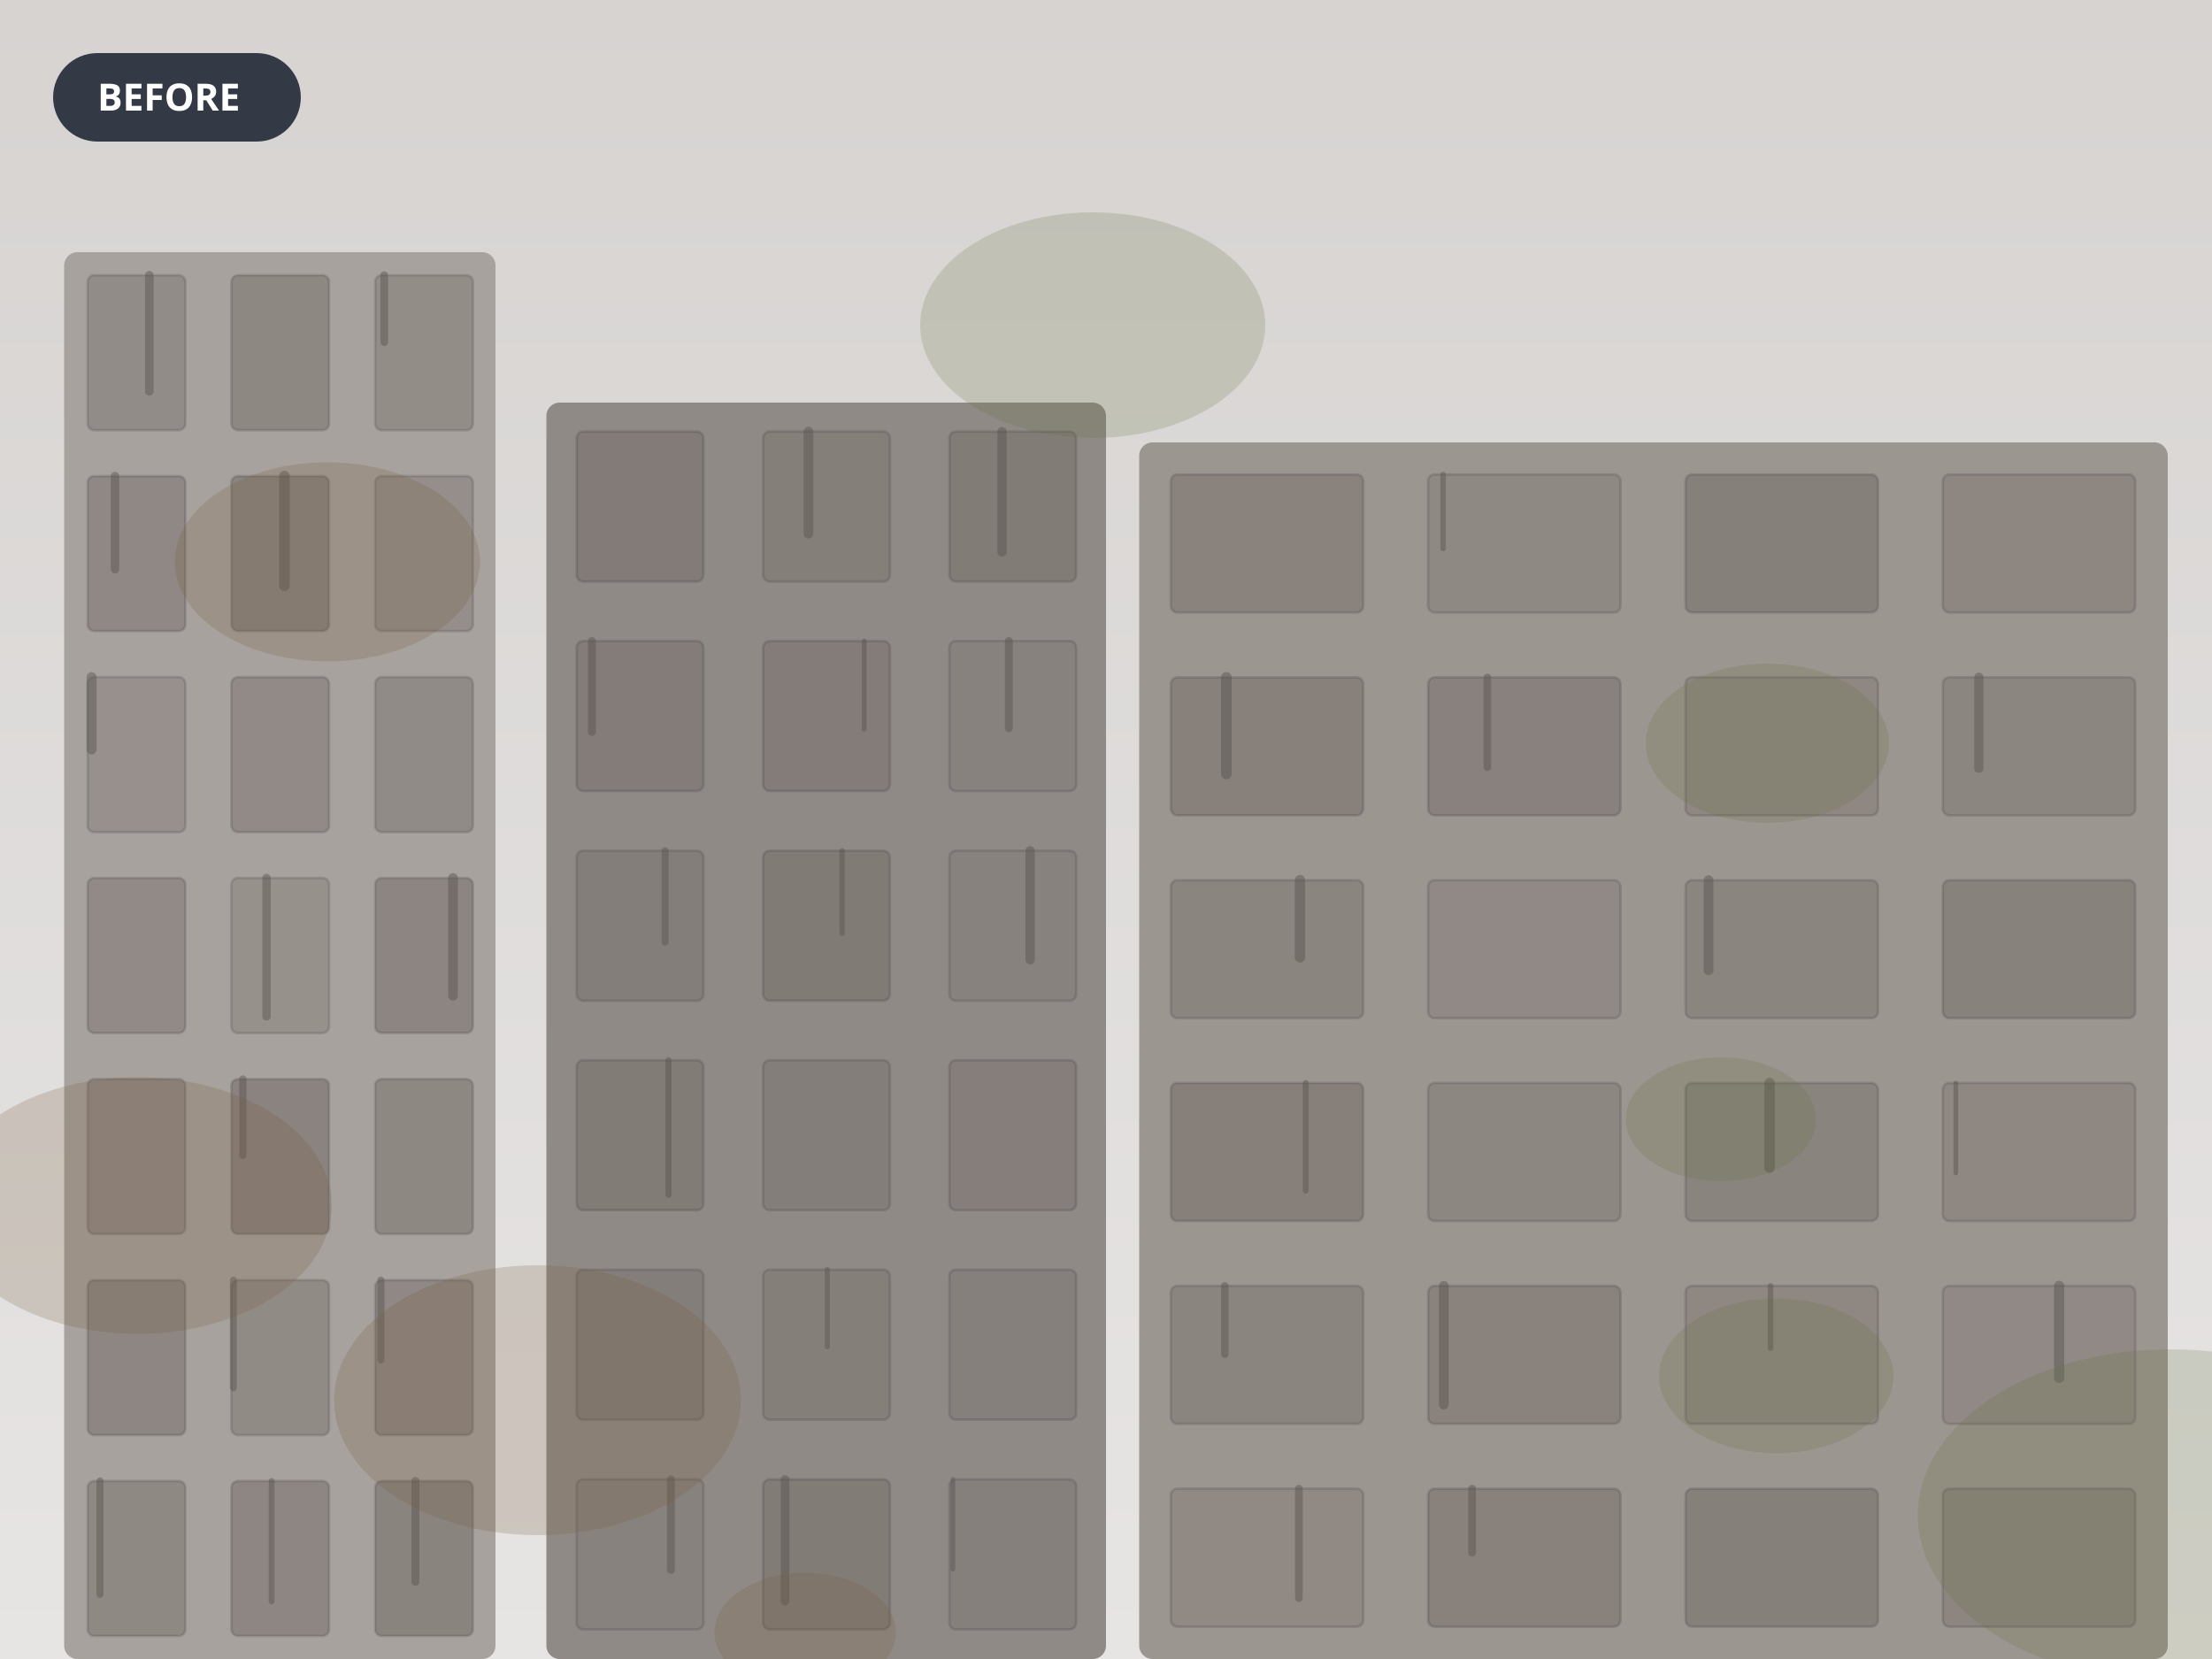
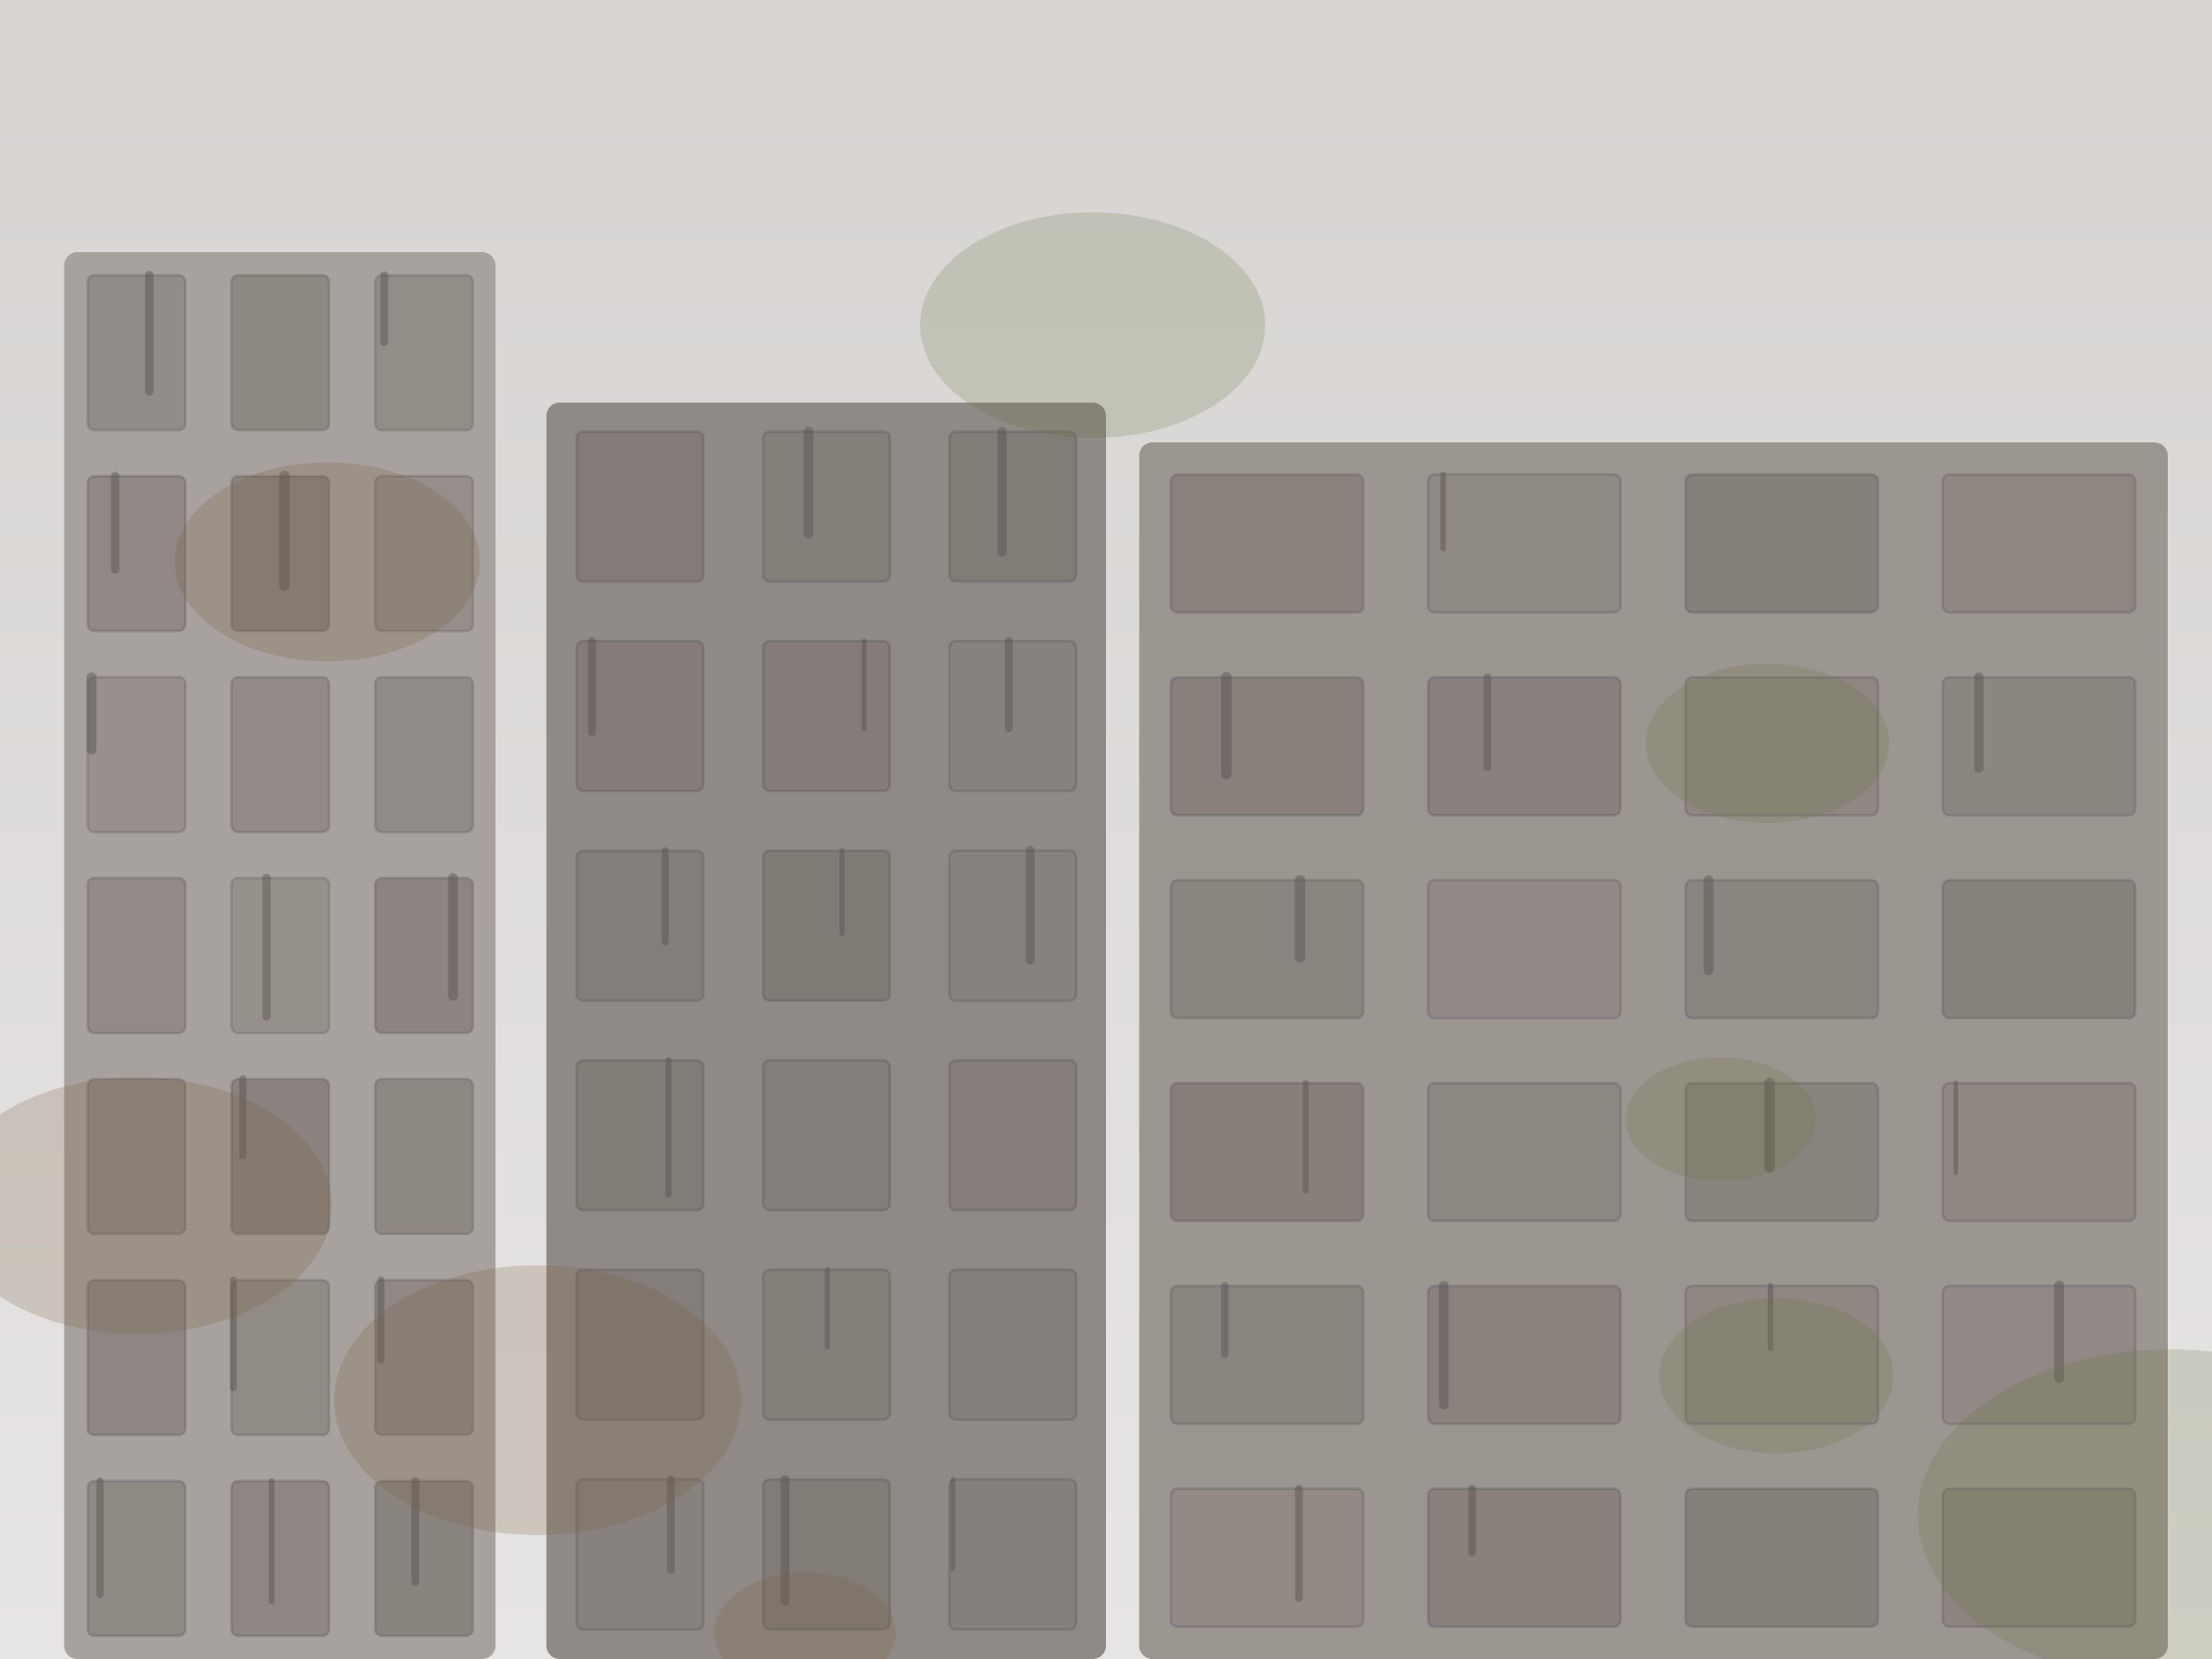
<svg xmlns="http://www.w3.org/2000/svg" viewBox="0 0 1000 750" width="1000" height="750" role="img">
  <defs>
    <linearGradient id="sky" x1="0" y1="0" x2="0" y2="1">
      <stop offset="0" stop-color="#d6d3d1" />
      <stop offset="1" stop-color="#e7e5e4" />
    </linearGradient>
  </defs>
  <rect width="1000" height="750" fill="url(#sky)" />
  <rect x="29" y="114" width="195" height="636" rx="6" fill="#a8a29e" />
  <rect x="39.6" y="124.4" width="44.2" height="70.1" rx="3" fill="rgba(120,113,108,0.438)" stroke="rgba(17,24,39,.14)" stroke-width="1.2" />
  <path d="M67.5 124.4v52.5" stroke="rgba(87,83,78,.45)" stroke-width="3.9" stroke-linecap="round" />
  <rect x="39.6" y="215.2" width="44.2" height="70.1" rx="3" fill="rgba(120,113,108,0.511)" stroke="rgba(17,24,39,.14)" stroke-width="1.2" />
  <path d="M52.0 215.2v42.2" stroke="rgba(87,83,78,.45)" stroke-width="3.8" stroke-linecap="round" />
  <rect x="39.6" y="306.1" width="44.2" height="70.1" rx="3" fill="rgba(120,113,108,0.351)" stroke="rgba(17,24,39,.14)" stroke-width="1.2" />
  <path d="M41.4 306.1v32.7" stroke="rgba(87,83,78,.45)" stroke-width="4.5" stroke-linecap="round" />
  <rect x="39.6" y="396.9" width="44.2" height="70.1" rx="3" fill="rgba(120,113,108,0.49)" stroke="rgba(17,24,39,.14)" stroke-width="1.2" />
  <rect x="39.6" y="487.8" width="44.2" height="70.1" rx="3" fill="rgba(120,113,108,0.467)" stroke="rgba(17,24,39,.14)" stroke-width="1.2" />
  <rect x="39.6" y="578.7" width="44.2" height="70.1" rx="3" fill="rgba(120,113,108,0.552)" stroke="rgba(17,24,39,.14)" stroke-width="1.2" />
  <rect x="39.6" y="669.5" width="44.2" height="70.1" rx="3" fill="rgba(120,113,108,0.513)" stroke="rgba(17,24,39,.14)" stroke-width="1.2" />
  <path d="M45.2 669.5v51.3" stroke="rgba(87,83,78,.45)" stroke-width="3.2" stroke-linecap="round" />
  <rect x="104.6" y="124.4" width="44.2" height="70.1" rx="3" fill="rgba(120,113,108,0.531)" stroke="rgba(17,24,39,.14)" stroke-width="1.2" />
  <rect x="104.6" y="215.2" width="44.2" height="70.1" rx="3" fill="rgba(120,113,108,0.594)" stroke="rgba(17,24,39,.14)" stroke-width="1.2" />
  <path d="M128.6 215.2v49.6" stroke="rgba(87,83,78,.45)" stroke-width="4.8" stroke-linecap="round" />
  <rect x="104.6" y="306.1" width="44.2" height="70.1" rx="3" fill="rgba(120,113,108,0.49)" stroke="rgba(17,24,39,.14)" stroke-width="1.2" />
  <rect x="104.6" y="396.9" width="44.2" height="70.1" rx="3" fill="rgba(120,113,108,0.355)" stroke="rgba(17,24,39,.14)" stroke-width="1.2" />
  <path d="M120.5 396.9v62.6" stroke="rgba(87,83,78,.45)" stroke-width="3.8" stroke-linecap="round" />
  <rect x="104.6" y="487.8" width="44.2" height="70.1" rx="3" fill="rgba(120,113,108,0.617)" stroke="rgba(17,24,39,.14)" stroke-width="1.2" />
  <path d="M109.8 487.8v34.5" stroke="rgba(87,83,78,.45)" stroke-width="3.3" stroke-linecap="round" />
  <rect x="104.6" y="578.7" width="44.2" height="70.1" rx="3" fill="rgba(120,113,108,0.461)" stroke="rgba(17,24,39,.14)" stroke-width="1.2" />
  <path d="M105.5 578.7v48.7" stroke="rgba(87,83,78,.45)" stroke-width="3.1" stroke-linecap="round" />
  <rect x="104.6" y="669.5" width="44.2" height="70.1" rx="3" fill="rgba(120,113,108,0.553)" stroke="rgba(17,24,39,.14)" stroke-width="1.2" />
  <path d="M122.8 669.5v54.5" stroke="rgba(87,83,78,.45)" stroke-width="2.6" stroke-linecap="round" />
  <rect x="169.6" y="124.4" width="44.2" height="70.1" rx="3" fill="rgba(120,113,108,0.441)" stroke="rgba(17,24,39,.14)" stroke-width="1.2" />
  <path d="M173.7 124.4v30.3" stroke="rgba(87,83,78,.45)" stroke-width="3.5" stroke-linecap="round" />
  <rect x="169.6" y="215.2" width="44.2" height="70.1" rx="3" fill="rgba(120,113,108,0.392)" stroke="rgba(17,24,39,.14)" stroke-width="1.2" />
  <rect x="169.6" y="306.1" width="44.2" height="70.1" rx="3" fill="rgba(120,113,108,0.471)" stroke="rgba(17,24,39,.14)" stroke-width="1.2" />
  <rect x="169.6" y="396.9" width="44.2" height="70.1" rx="3" fill="rgba(120,113,108,0.583)" stroke="rgba(17,24,39,.14)" stroke-width="1.2" />
  <path d="M204.8 396.9v53.3" stroke="rgba(87,83,78,.45)" stroke-width="4.4" stroke-linecap="round" />
  <rect x="169.6" y="487.8" width="44.2" height="70.1" rx="3" fill="rgba(120,113,108,0.539)" stroke="rgba(17,24,39,.14)" stroke-width="1.2" />
  <rect x="169.6" y="578.7" width="44.2" height="70.1" rx="3" fill="rgba(120,113,108,0.518)" stroke="rgba(17,24,39,.14)" stroke-width="1.2" />
  <path d="M172.2 578.7v36.1" stroke="rgba(87,83,78,.45)" stroke-width="3.2" stroke-linecap="round" />
  <rect x="169.6" y="669.5" width="44.2" height="70.1" rx="3" fill="rgba(120,113,108,0.611)" stroke="rgba(17,24,39,.14)" stroke-width="1.2" />
  <path d="M187.8 669.5v45.6" stroke="rgba(87,83,78,.45)" stroke-width="3.6" stroke-linecap="round" />
  <rect x="247" y="182" width="253" height="568" rx="6" fill="#8f8a86" />
  <rect x="260.7" y="195.1" width="57.3" height="67.8" rx="3" fill="rgba(120,113,108,0.578)" stroke="rgba(17,24,39,.14)" stroke-width="1.2" />
  <rect x="260.7" y="289.8" width="57.3" height="67.8" rx="3" fill="rgba(120,113,108,0.527)" stroke="rgba(17,24,39,.14)" stroke-width="1.2" />
  <path d="M267.6 289.8v41.1" stroke="rgba(87,83,78,.45)" stroke-width="3.6" stroke-linecap="round" />
  <rect x="260.7" y="384.6" width="57.3" height="67.8" rx="3" fill="rgba(120,113,108,0.472)" stroke="rgba(17,24,39,.14)" stroke-width="1.2" />
  <path d="M300.7 384.6v41.3" stroke="rgba(87,83,78,.45)" stroke-width="3.2" stroke-linecap="round" />
  <rect x="260.7" y="479.3" width="57.3" height="67.8" rx="3" fill="rgba(120,113,108,0.568)" stroke="rgba(17,24,39,.14)" stroke-width="1.2" />
  <path d="M302.2 479.3v60.9" stroke="rgba(87,83,78,.45)" stroke-width="2.7" stroke-linecap="round" />
  <rect x="260.7" y="574.0" width="57.3" height="67.8" rx="3" fill="rgba(120,113,108,0.456)" stroke="rgba(17,24,39,.14)" stroke-width="1.2" />
  <rect x="260.7" y="668.8" width="57.3" height="67.8" rx="3" fill="rgba(120,113,108,0.323)" stroke="rgba(17,24,39,.14)" stroke-width="1.2" />
  <path d="M303.3 668.8v40.9" stroke="rgba(87,83,78,.45)" stroke-width="3.6" stroke-linecap="round" />
  <rect x="345.0" y="195.1" width="57.3" height="67.8" rx="3" fill="rgba(120,113,108,0.441)" stroke="rgba(17,24,39,.14)" stroke-width="1.2" />
  <path d="M365.5 195.1v46.1" stroke="rgba(87,83,78,.45)" stroke-width="4.4" stroke-linecap="round" />
  <rect x="345.0" y="289.8" width="57.3" height="67.8" rx="3" fill="rgba(120,113,108,0.526)" stroke="rgba(17,24,39,.14)" stroke-width="1.2" />
  <path d="M390.7 289.8v39.8" stroke="rgba(87,83,78,.45)" stroke-width="2.2" stroke-linecap="round" />
  <rect x="345.0" y="384.6" width="57.3" height="67.8" rx="3" fill="rgba(120,113,108,0.589)" stroke="rgba(17,24,39,.14)" stroke-width="1.2" />
  <path d="M380.7 384.6v37.3" stroke="rgba(87,83,78,.45)" stroke-width="2.4" stroke-linecap="round" />
  <rect x="345.0" y="479.3" width="57.3" height="67.8" rx="3" fill="rgba(120,113,108,0.473)" stroke="rgba(17,24,39,.14)" stroke-width="1.2" />
  <rect x="345.0" y="574.0" width="57.3" height="67.8" rx="3" fill="rgba(120,113,108,0.441)" stroke="rgba(17,24,39,.14)" stroke-width="1.2" />
  <path d="M374.0 574.0v34.8" stroke="rgba(87,83,78,.45)" stroke-width="2.3" stroke-linecap="round" />
  <rect x="345.0" y="668.8" width="57.3" height="67.8" rx="3" fill="rgba(120,113,108,0.553)" stroke="rgba(17,24,39,.14)" stroke-width="1.2" />
  <path d="M354.9 668.8v55.1" stroke="rgba(87,83,78,.45)" stroke-width="3.9" stroke-linecap="round" />
  <rect x="429.2" y="195.1" width="57.3" height="67.8" rx="3" fill="rgba(120,113,108,0.551)" stroke="rgba(17,24,39,.14)" stroke-width="1.2" />
  <path d="M453.0 195.1v54.5" stroke="rgba(87,83,78,.45)" stroke-width="4.2" stroke-linecap="round" />
  <rect x="429.2" y="289.8" width="57.3" height="67.8" rx="3" fill="rgba(120,113,108,0.323)" stroke="rgba(17,24,39,.14)" stroke-width="1.2" />
  <path d="M456.1 289.8v39.4" stroke="rgba(87,83,78,.45)" stroke-width="3.6" stroke-linecap="round" />
  <rect x="429.2" y="384.6" width="57.3" height="67.8" rx="3" fill="rgba(120,113,108,0.328)" stroke="rgba(17,24,39,.14)" stroke-width="1.2" />
  <path d="M465.7 384.6v49.3" stroke="rgba(87,83,78,.45)" stroke-width="4.2" stroke-linecap="round" />
  <rect x="429.2" y="479.3" width="57.3" height="67.8" rx="3" fill="rgba(120,113,108,0.44)" stroke="rgba(17,24,39,.14)" stroke-width="1.2" />
  <rect x="429.2" y="574.0" width="57.3" height="67.8" rx="3" fill="rgba(120,113,108,0.379)" stroke="rgba(17,24,39,.14)" stroke-width="1.2" />
  <rect x="429.2" y="668.8" width="57.3" height="67.8" rx="3" fill="rgba(120,113,108,0.369)" stroke="rgba(17,24,39,.14)" stroke-width="1.2" />
  <path d="M430.8 668.8v40.6" stroke="rgba(87,83,78,.45)" stroke-width="2.1" stroke-linecap="round" />
  <rect x="515" y="200" width="465" height="550" rx="6" fill="#9c9691" />
  <rect x="529.3" y="214.5" width="87.0" height="62.4" rx="3" fill="rgba(120,113,108,0.523)" stroke="rgba(17,24,39,.14)" stroke-width="1.2" />
  <rect x="529.3" y="306.2" width="87.0" height="62.4" rx="3" fill="rgba(120,113,108,0.593)" stroke="rgba(17,24,39,.14)" stroke-width="1.2" />
  <path d="M554.4 306.2v43.7" stroke="rgba(87,83,78,.45)" stroke-width="4.8" stroke-linecap="round" />
  <rect x="529.3" y="397.9" width="87.0" height="62.4" rx="3" fill="rgba(120,113,108,0.438)" stroke="rgba(17,24,39,.14)" stroke-width="1.2" />
  <path d="M587.7 397.9v34.9" stroke="rgba(87,83,78,.45)" stroke-width="4.7" stroke-linecap="round" />
  <rect x="529.3" y="489.6" width="87.0" height="62.4" rx="3" fill="rgba(120,113,108,0.616)" stroke="rgba(17,24,39,.14)" stroke-width="1.2" />
  <path d="M590.3 489.6v48.6" stroke="rgba(87,83,78,.45)" stroke-width="2.7" stroke-linecap="round" />
  <rect x="529.3" y="581.3" width="87.0" height="62.4" rx="3" fill="rgba(120,113,108,0.448)" stroke="rgba(17,24,39,.14)" stroke-width="1.2" />
  <path d="M553.7 581.3v30.9" stroke="rgba(87,83,78,.45)" stroke-width="3.4" stroke-linecap="round" />
  <rect x="529.3" y="673.0" width="87.0" height="62.4" rx="3" fill="rgba(120,113,108,0.341)" stroke="rgba(17,24,39,.14)" stroke-width="1.2" />
  <path d="M587.2 673.0v49.5" stroke="rgba(87,83,78,.45)" stroke-width="3.5" stroke-linecap="round" />
  <rect x="645.6" y="214.5" width="87.0" height="62.4" rx="3" fill="rgba(120,113,108,0.348)" stroke="rgba(17,24,39,.14)" stroke-width="1.2" />
  <path d="M652.4 214.5v33.5" stroke="rgba(87,83,78,.45)" stroke-width="2.5" stroke-linecap="round" />
  <rect x="645.6" y="306.2" width="87.0" height="62.4" rx="3" fill="rgba(120,113,108,0.545)" stroke="rgba(17,24,39,.14)" stroke-width="1.2" />
  <path d="M672.4 306.2v40.7" stroke="rgba(87,83,78,.45)" stroke-width="3.4" stroke-linecap="round" />
  <rect x="645.6" y="397.9" width="87.0" height="62.4" rx="3" fill="rgba(120,113,108,0.326)" stroke="rgba(17,24,39,.14)" stroke-width="1.2" />
  <rect x="645.6" y="489.6" width="87.0" height="62.4" rx="3" fill="rgba(120,113,108,0.416)" stroke="rgba(17,24,39,.14)" stroke-width="1.2" />
  <rect x="645.6" y="581.3" width="87.0" height="62.4" rx="3" fill="rgba(120,113,108,0.54)" stroke="rgba(17,24,39,.14)" stroke-width="1.2" />
  <path d="M652.7 581.3v53.7" stroke="rgba(87,83,78,.45)" stroke-width="4.4" stroke-linecap="round" />
  <rect x="645.6" y="673.0" width="87.0" height="62.4" rx="3" fill="rgba(120,113,108,0.574)" stroke="rgba(17,24,39,.14)" stroke-width="1.2" />
  <path d="M665.5 673.0v28.9" stroke="rgba(87,83,78,.45)" stroke-width="3.5" stroke-linecap="round" />
  <rect x="762.0" y="214.5" width="87.0" height="62.4" rx="3" fill="rgba(120,113,108,0.58)" stroke="rgba(17,24,39,.14)" stroke-width="1.2" />
  <rect x="762.0" y="306.2" width="87.0" height="62.4" rx="3" fill="rgba(120,113,108,0.4)" stroke="rgba(17,24,39,.14)" stroke-width="1.2" />
  <rect x="762.0" y="397.9" width="87.0" height="62.4" rx="3" fill="rgba(120,113,108,0.462)" stroke="rgba(17,24,39,.14)" stroke-width="1.2" />
  <path d="M772.4 397.9v40.8" stroke="rgba(87,83,78,.45)" stroke-width="4.4" stroke-linecap="round" />
  <rect x="762.0" y="489.6" width="87.0" height="62.4" rx="3" fill="rgba(120,113,108,0.494)" stroke="rgba(17,24,39,.14)" stroke-width="1.2" />
  <path d="M800.0 489.6v38.3" stroke="rgba(87,83,78,.45)" stroke-width="4.7" stroke-linecap="round" />
  <rect x="762.0" y="581.3" width="87.0" height="62.4" rx="3" fill="rgba(120,113,108,0.394)" stroke="rgba(17,24,39,.14)" stroke-width="1.2" />
  <path d="M800.4 581.3v28.2" stroke="rgba(87,83,78,.45)" stroke-width="2.5" stroke-linecap="round" />
  <rect x="762.0" y="673.0" width="87.0" height="62.4" rx="3" fill="rgba(120,113,108,0.586)" stroke="rgba(17,24,39,.14)" stroke-width="1.2" />
  <rect x="878.3" y="214.5" width="87.0" height="62.4" rx="3" fill="rgba(120,113,108,0.414)" stroke="rgba(17,24,39,.14)" stroke-width="1.2" />
  <rect x="878.3" y="306.2" width="87.0" height="62.4" rx="3" fill="rgba(120,113,108,0.442)" stroke="rgba(17,24,39,.14)" stroke-width="1.2" />
  <path d="M894.6 306.2v41.1" stroke="rgba(87,83,78,.45)" stroke-width="4.2" stroke-linecap="round" />
  <rect x="878.3" y="397.9" width="87.0" height="62.4" rx="3" fill="rgba(120,113,108,0.528)" stroke="rgba(17,24,39,.14)" stroke-width="1.2" />
  <rect x="878.3" y="489.6" width="87.0" height="62.4" rx="3" fill="rgba(120,113,108,0.386)" stroke="rgba(17,24,39,.14)" stroke-width="1.2" />
  <path d="M884.2 489.6v40.7" stroke="rgba(87,83,78,.45)" stroke-width="2.1" stroke-linecap="round" />
  <rect x="878.3" y="581.3" width="87.0" height="62.4" rx="3" fill="rgba(120,113,108,0.334)" stroke="rgba(17,24,39,.14)" stroke-width="1.2" />
  <path d="M930.9 581.3v41.6" stroke="rgba(87,83,78,.45)" stroke-width="4.6" stroke-linecap="round" />
  <rect x="878.3" y="673.0" width="87.0" height="62.4" rx="3" fill="rgba(120,113,108,0.45)" stroke="rgba(17,24,39,.14)" stroke-width="1.2" />
  <ellipse cx="494" cy="147" rx="78" ry="51" fill="rgba(101,113,60,.20)" />
  <ellipse cx="981" cy="685" rx="114" ry="75" fill="rgba(101,113,60,.20)" />
  <ellipse cx="799" cy="336" rx="55" ry="36" fill="rgba(101,113,60,.20)" />
  <ellipse cx="243" cy="633" rx="92" ry="61" fill="rgba(120,93,60,.22)" />
  <ellipse cx="803" cy="622" rx="53" ry="35" fill="rgba(101,113,60,.20)" />
  <ellipse cx="778" cy="506" rx="43" ry="28" fill="rgba(101,113,60,.20)" />
  <ellipse cx="364" cy="738" rx="41" ry="27" fill="rgba(120,93,60,.22)" />
  <ellipse cx="148" cy="254" rx="69" ry="45" fill="rgba(120,93,60,.22)" />
  <ellipse cx="62" cy="545" rx="88" ry="58" fill="rgba(120,93,60,.22)" />
-   <g>
-     <rect x="24" y="24" width="112" height="40" rx="20" fill="rgba(17,24,39,.82)" />
-     <text x="44" y="50" font-family="system-ui, sans-serif" font-size="17" font-weight="700" fill="#ffffff">BEFORE</text>
-   </g>
</svg>
